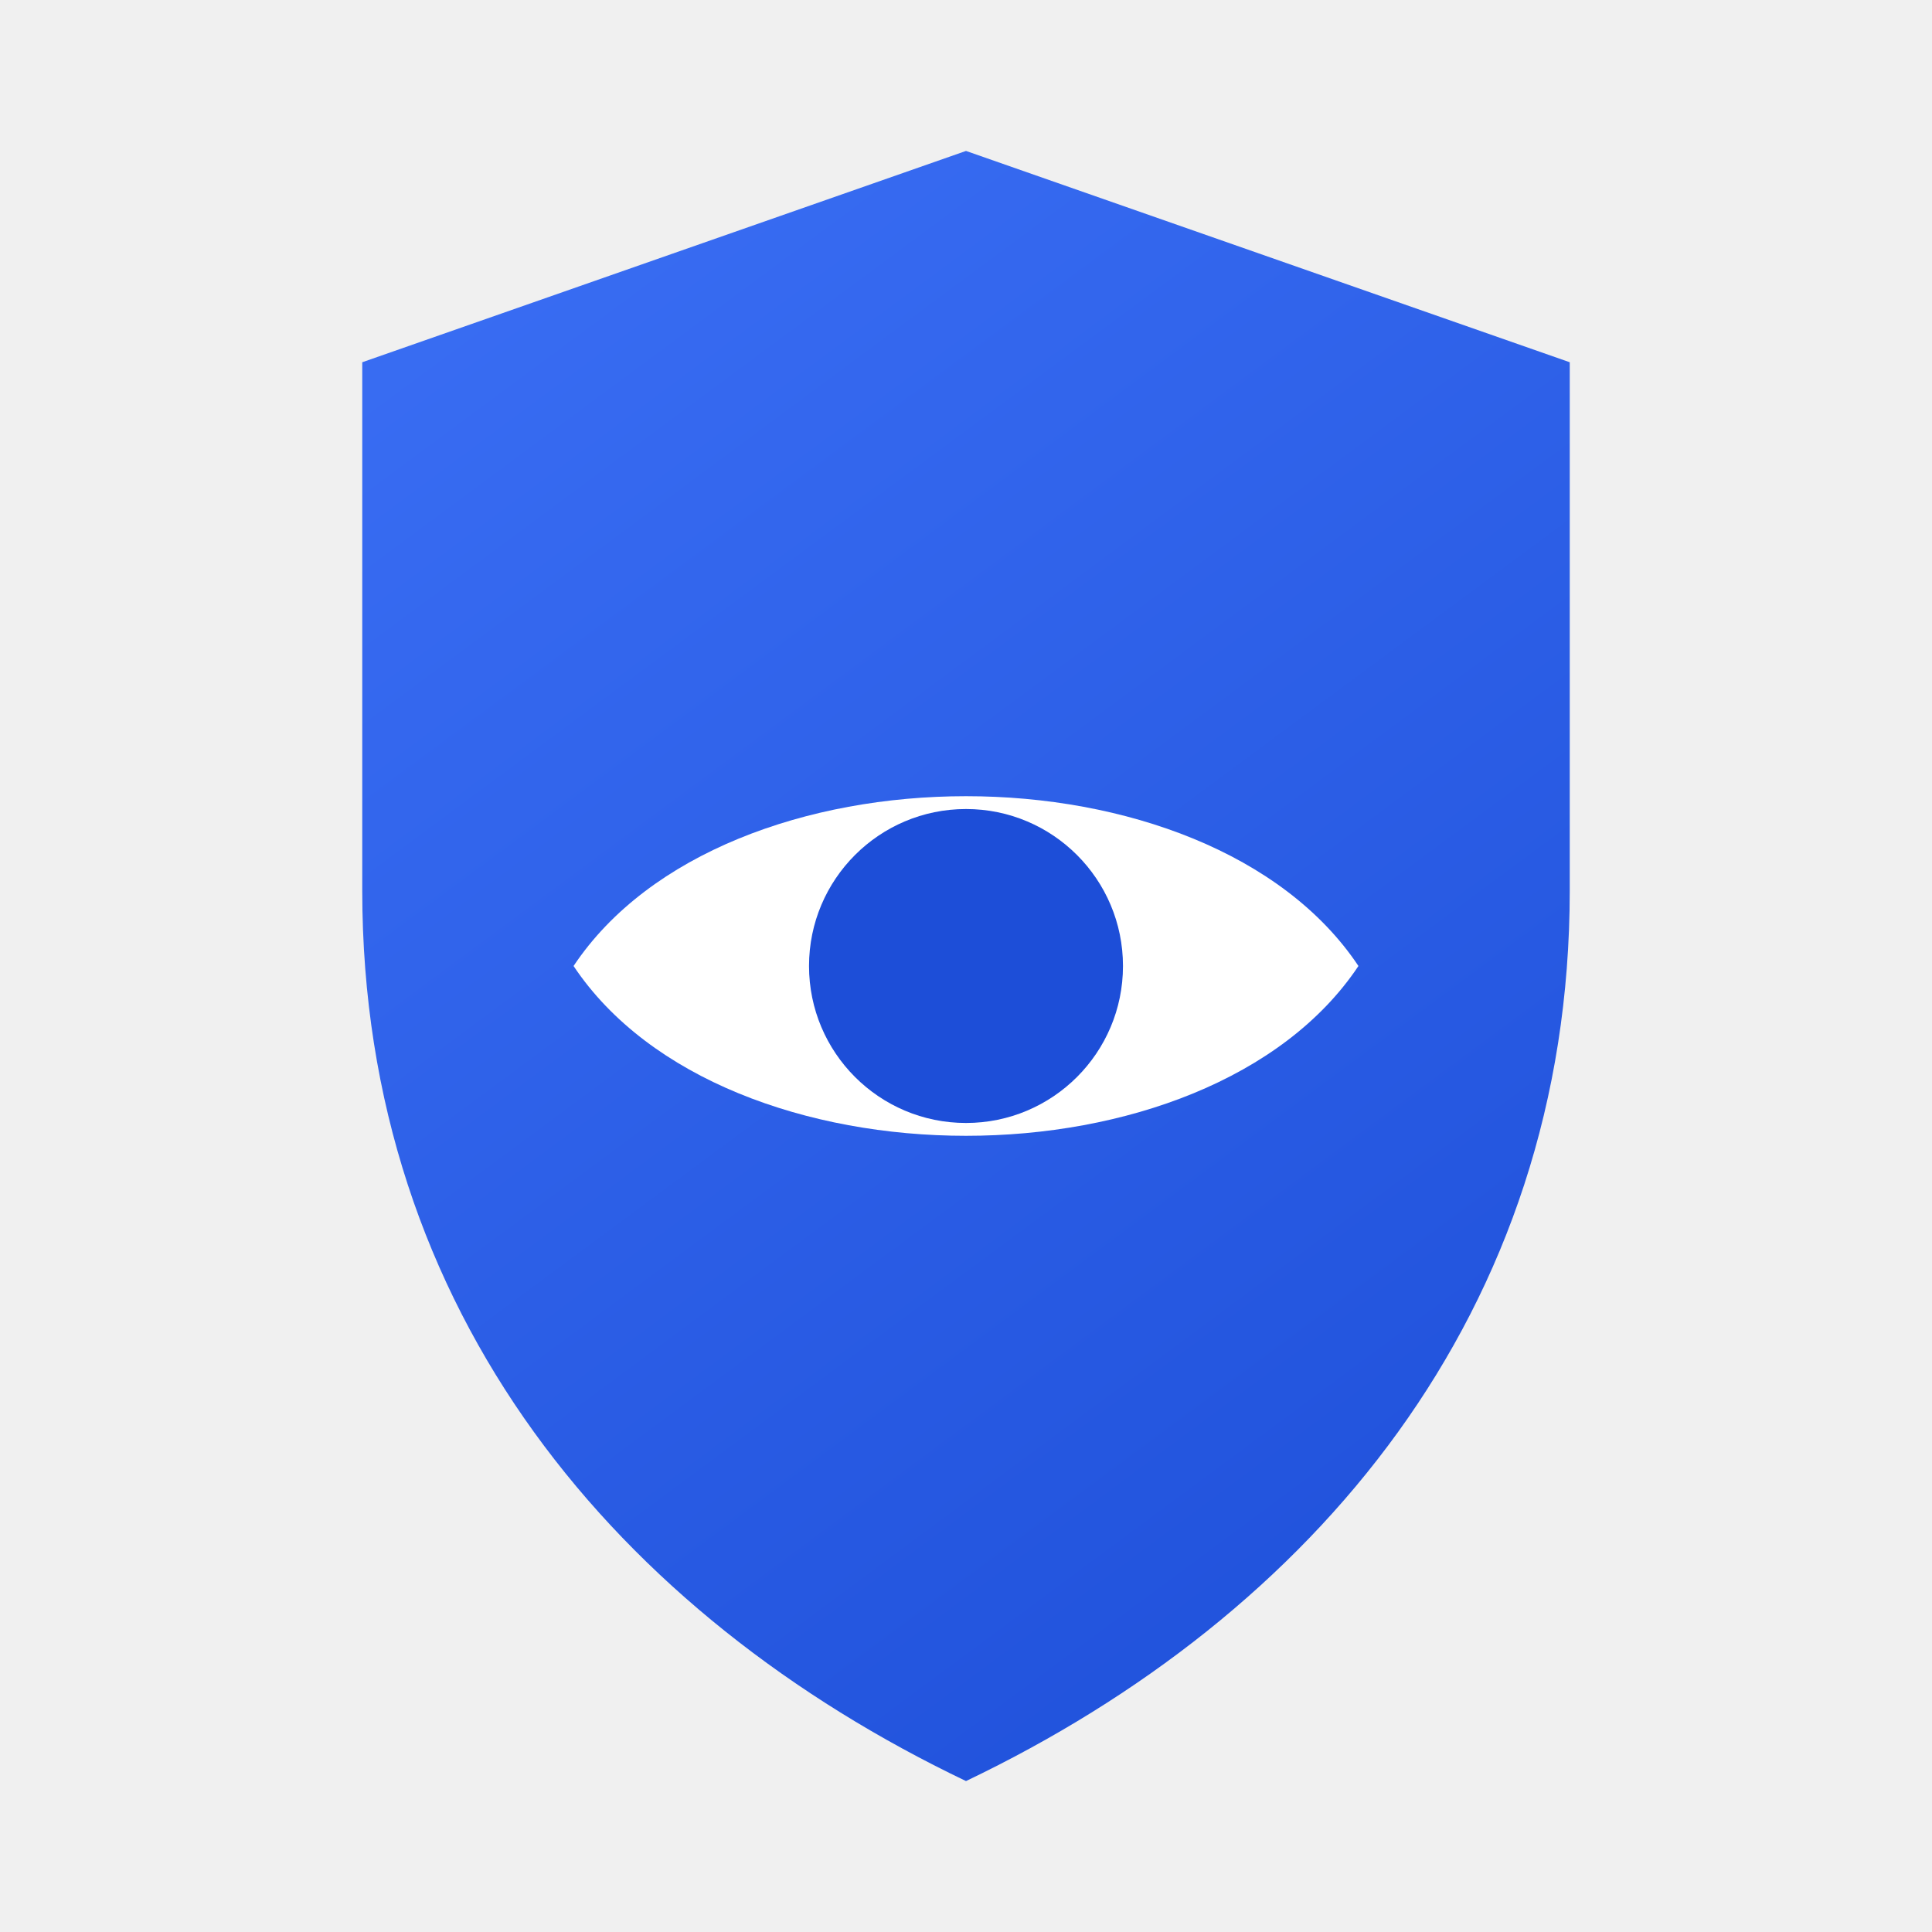
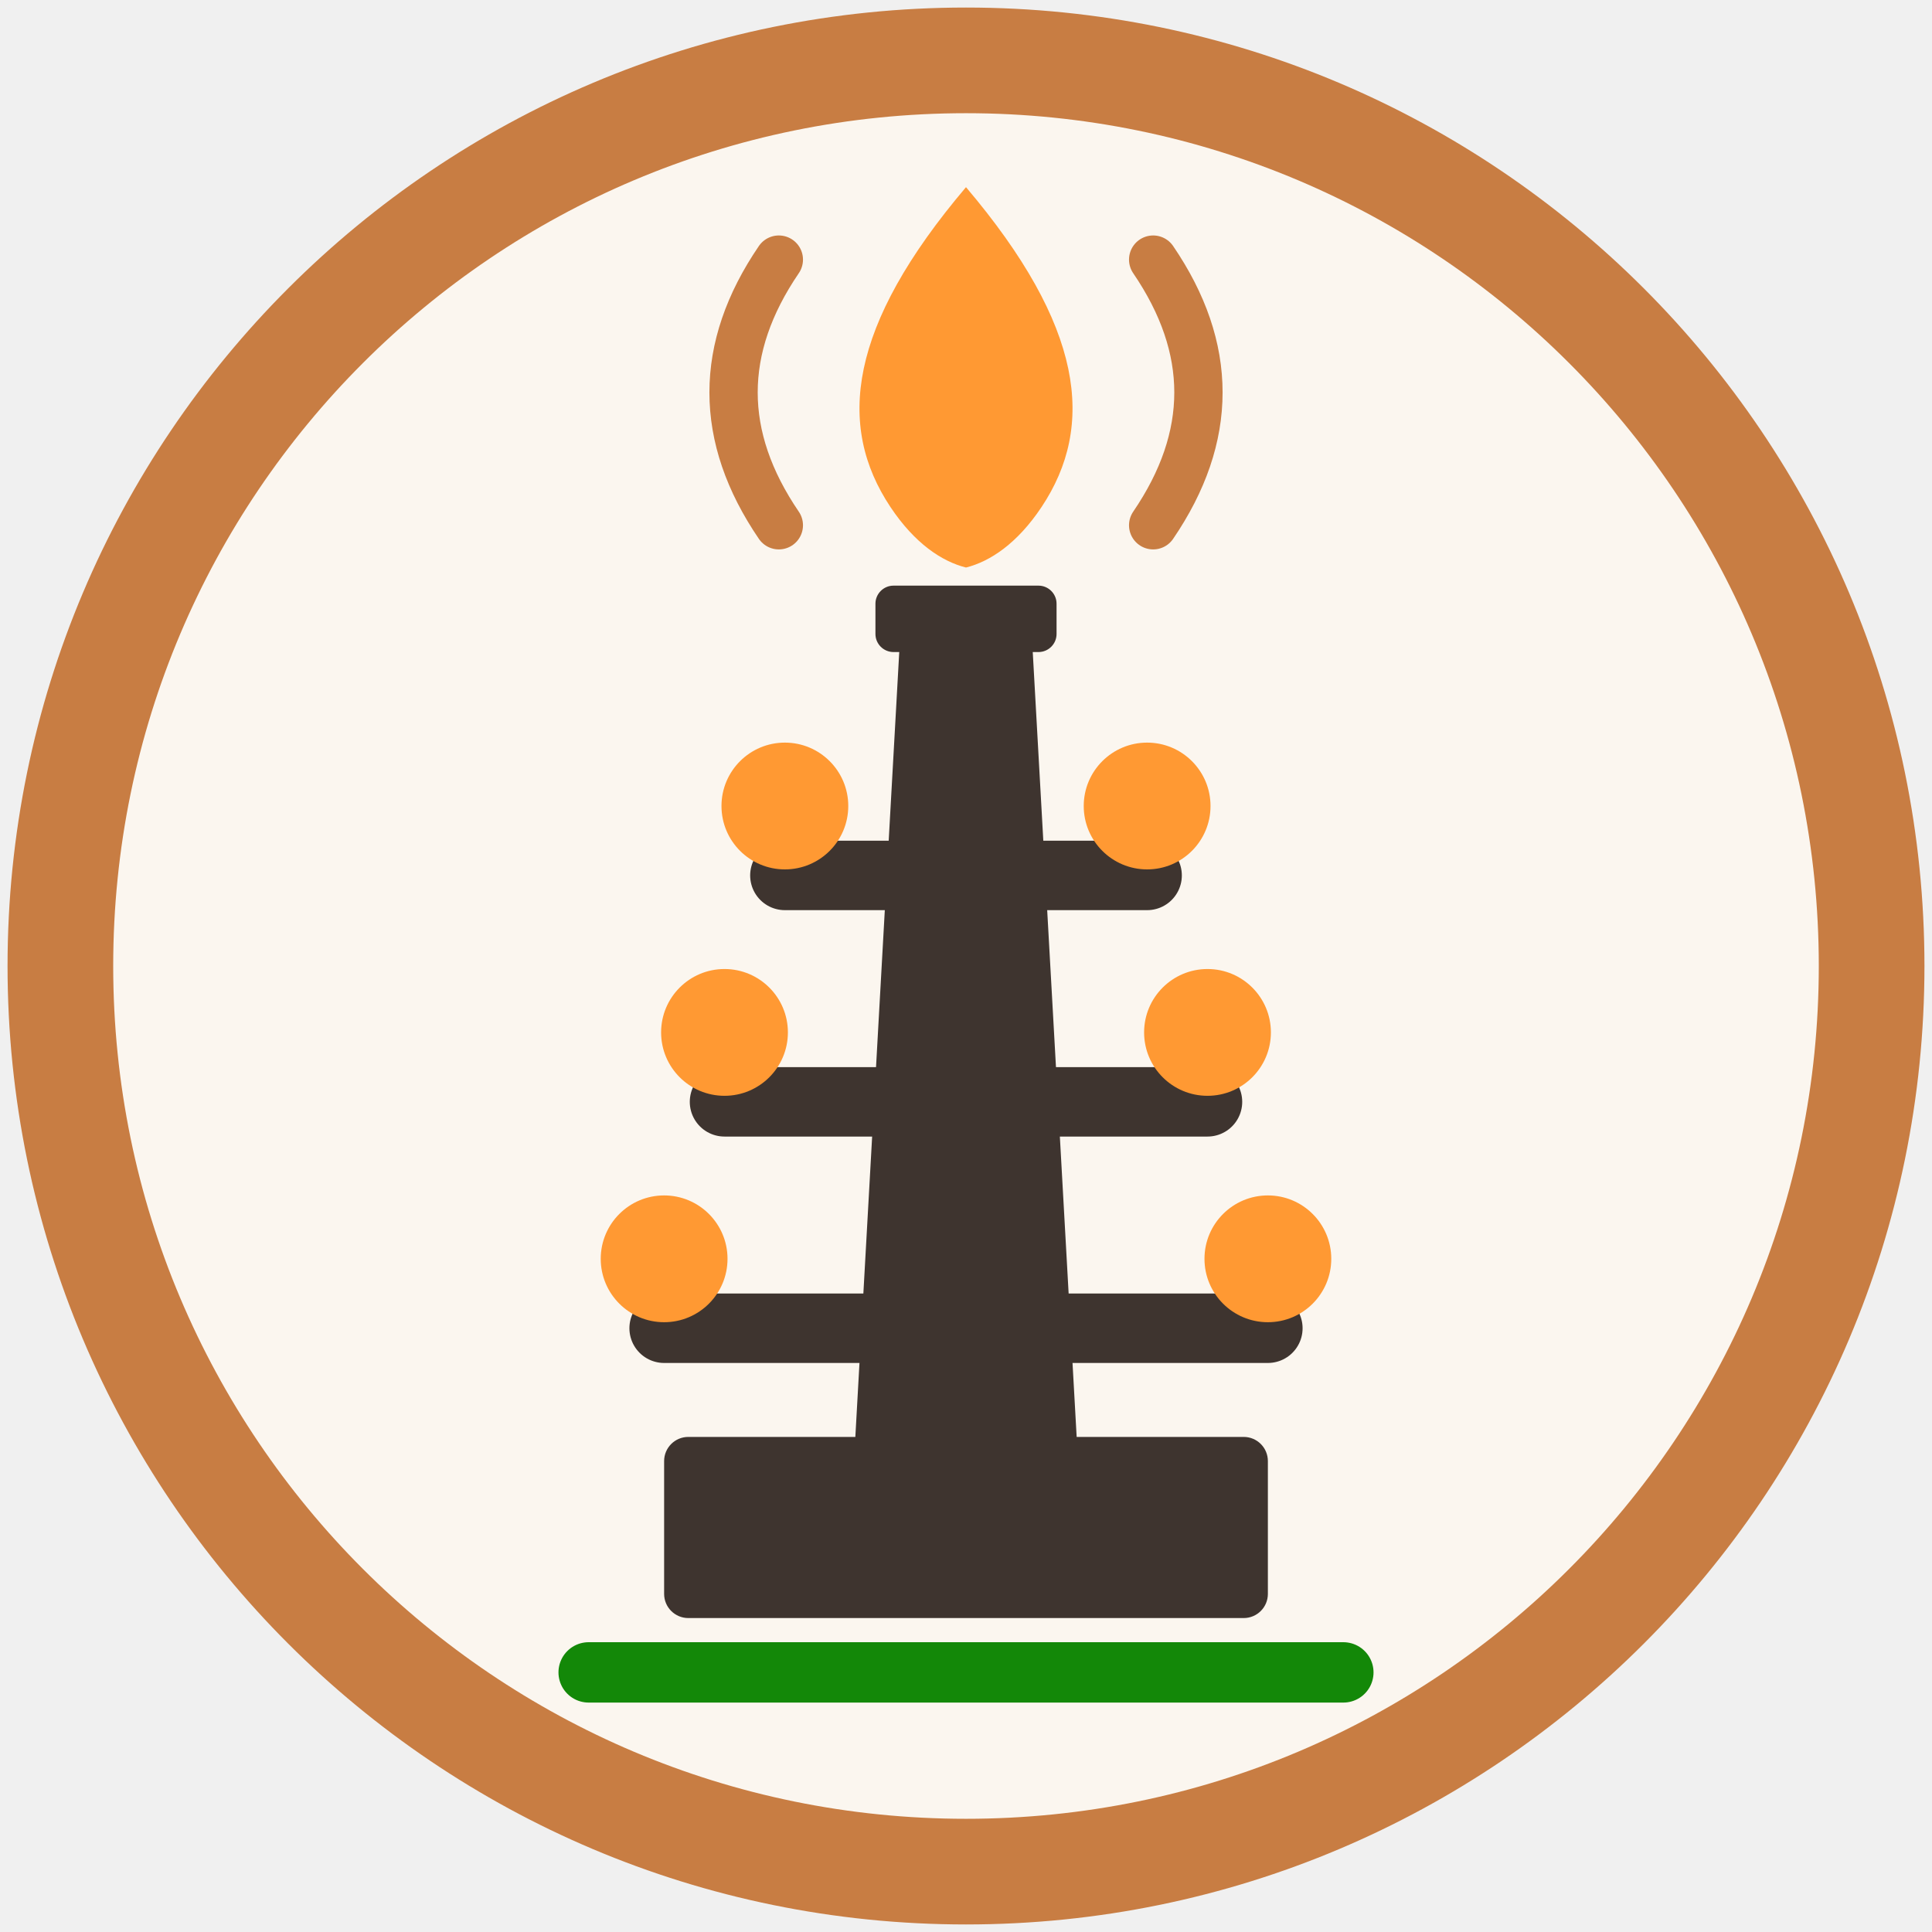
<svg xmlns="http://www.w3.org/2000/svg" viewBox="0 0 64 64">
-   <defs>
-     <linearGradient id="g" x1="12" y1="5" x2="52" y2="59" gradientUnits="userSpaceOnUse">
-       <stop offset="0" stop-color="#3b6ff5" />
-       <stop offset="1" stop-color="#1d4ed8" />
-     </linearGradient>
-   </defs>
-   <path d="M32 5 L52 12 V29.5 C52 43.5 43.5 53.5 32 59 C20.5 53.5 12 43.5 12 29.5 V12 Z" fill="url(#g)" />
-   <path d="M19 32 C24 24.5 40 24.5 45 32 C40 39.5 24 39.5 19 32 Z" fill="#fff" />
-   <circle cx="32" cy="32" r="5.2" fill="#1d4ed8" />
+   <circle cx="32" cy="32" r="30" fill="#FBF6EF" stroke="#C87D43" stroke-width="3.5" />
+   <g fill="none" stroke="#C87D43" stroke-width="1.6" stroke-linecap="round">
+     <path d="M25.8 8.6 Q22.8 13 25.8 17.4" />
+     <path d="M38.2 8.6 Q41.2 13 38.2 17.4" />
+   </g>
+   <path d="M32 6.2 C35.9 10.8 36.3 14.1 34.5 16.8 C33.7 18 32.8 18.6 32 18.8 C31.2 18.6 30.3 18 29.5 16.8 C27.7 14.1 28.1 10.8 32 6.2 Z" fill="#FF9933" />
+   <rect x="29" y="19.4" width="6" height="2.2" rx=".6" fill="#3E342F" />
+   <polygon points="28.2,50 35.8,50 34.2,21.4 29.8,21.4" fill="#3E342F" />
+   <g stroke="#3E342F" stroke-width="2.3" stroke-linecap="round">
+     <line x1="22" y1="44" x2="42" y2="44" />
+     <line x1="24" y1="36.5" x2="40" y2="36.5" />
+     <line x1="26" y1="29" x2="38" y2="29" />
+   </g>
+   <g fill="#FF9933">
+     <circle cx="22" cy="41.7" r="2.1" />
+     <circle cx="42" cy="41.7" r="2.1" />
+     <circle cx="24" cy="34.2" r="2.1" />
+     <circle cx="40" cy="34.2" r="2.1" />
+     <circle cx="26" cy="26.7" r="2.1" />
+     <circle cx="38" cy="26.7" r="2.1" />
+   </g>
+   <rect x="22" y="47.6" width="20" height="6" rx=".8" fill="#3E342F" />
+   <line x1="19.5" y1="55.4" x2="44.5" y2="55.4" stroke="#138808" stroke-width="2" stroke-linecap="round" />
</svg>
